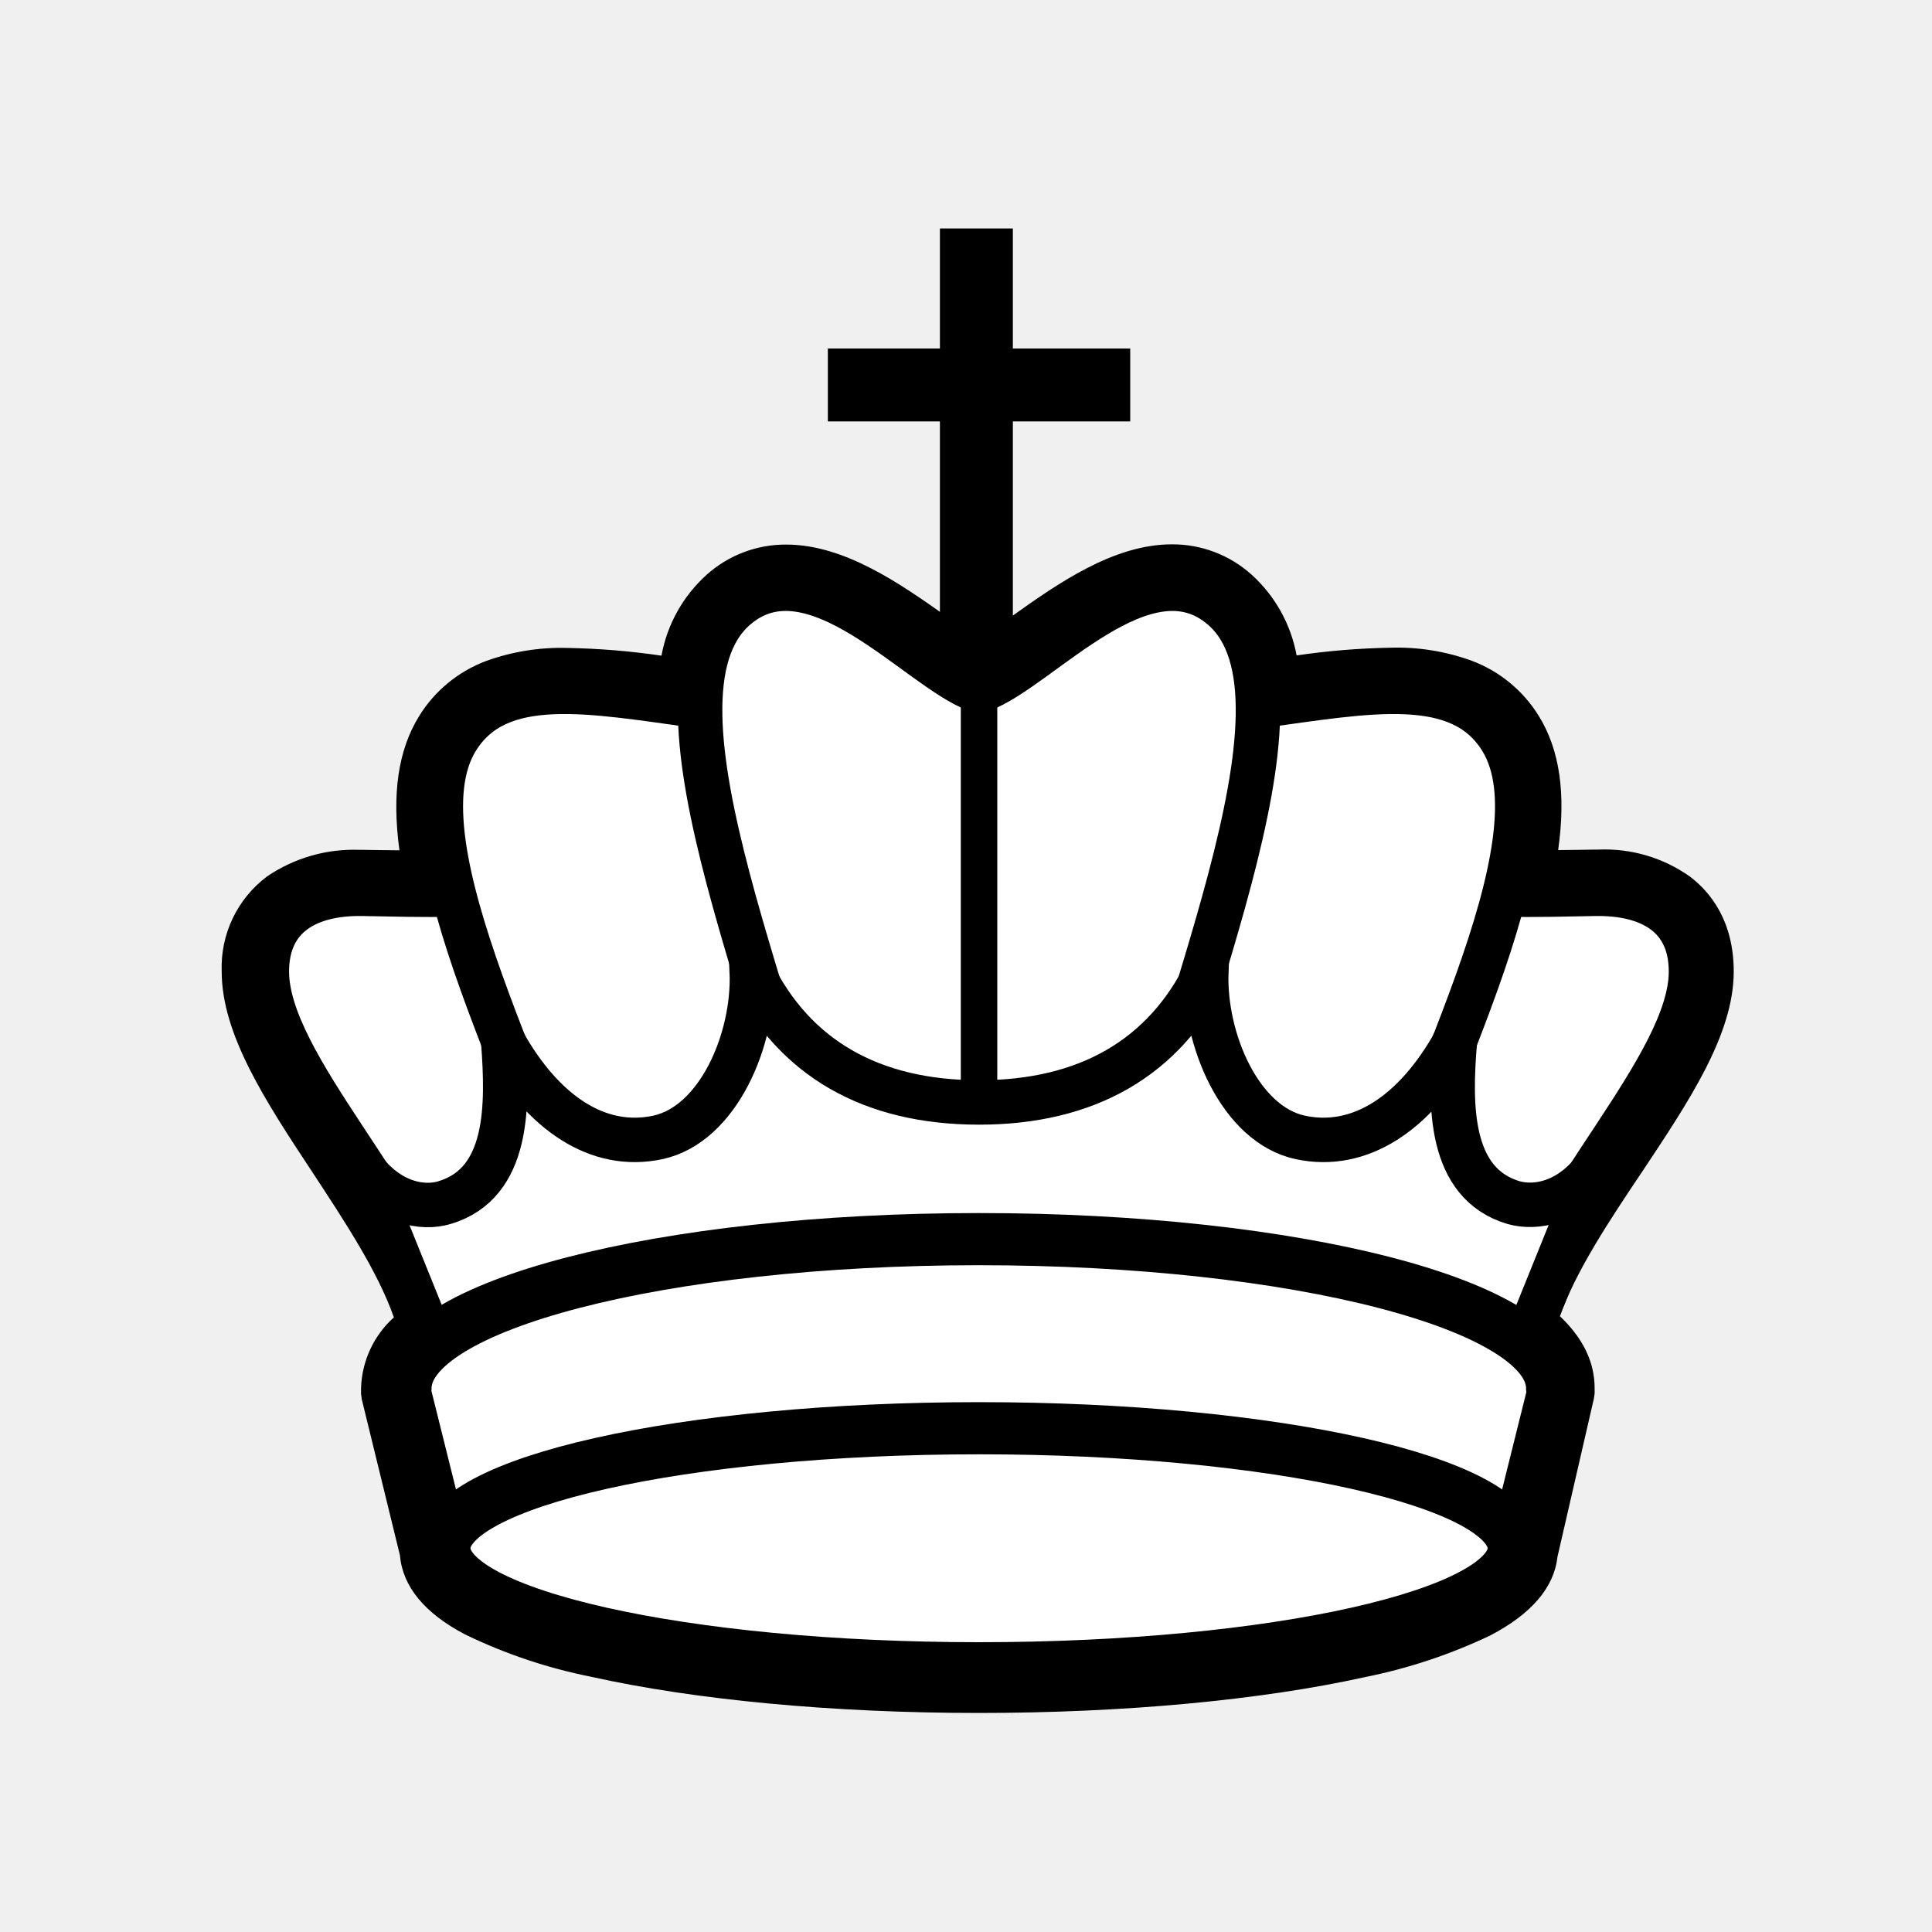
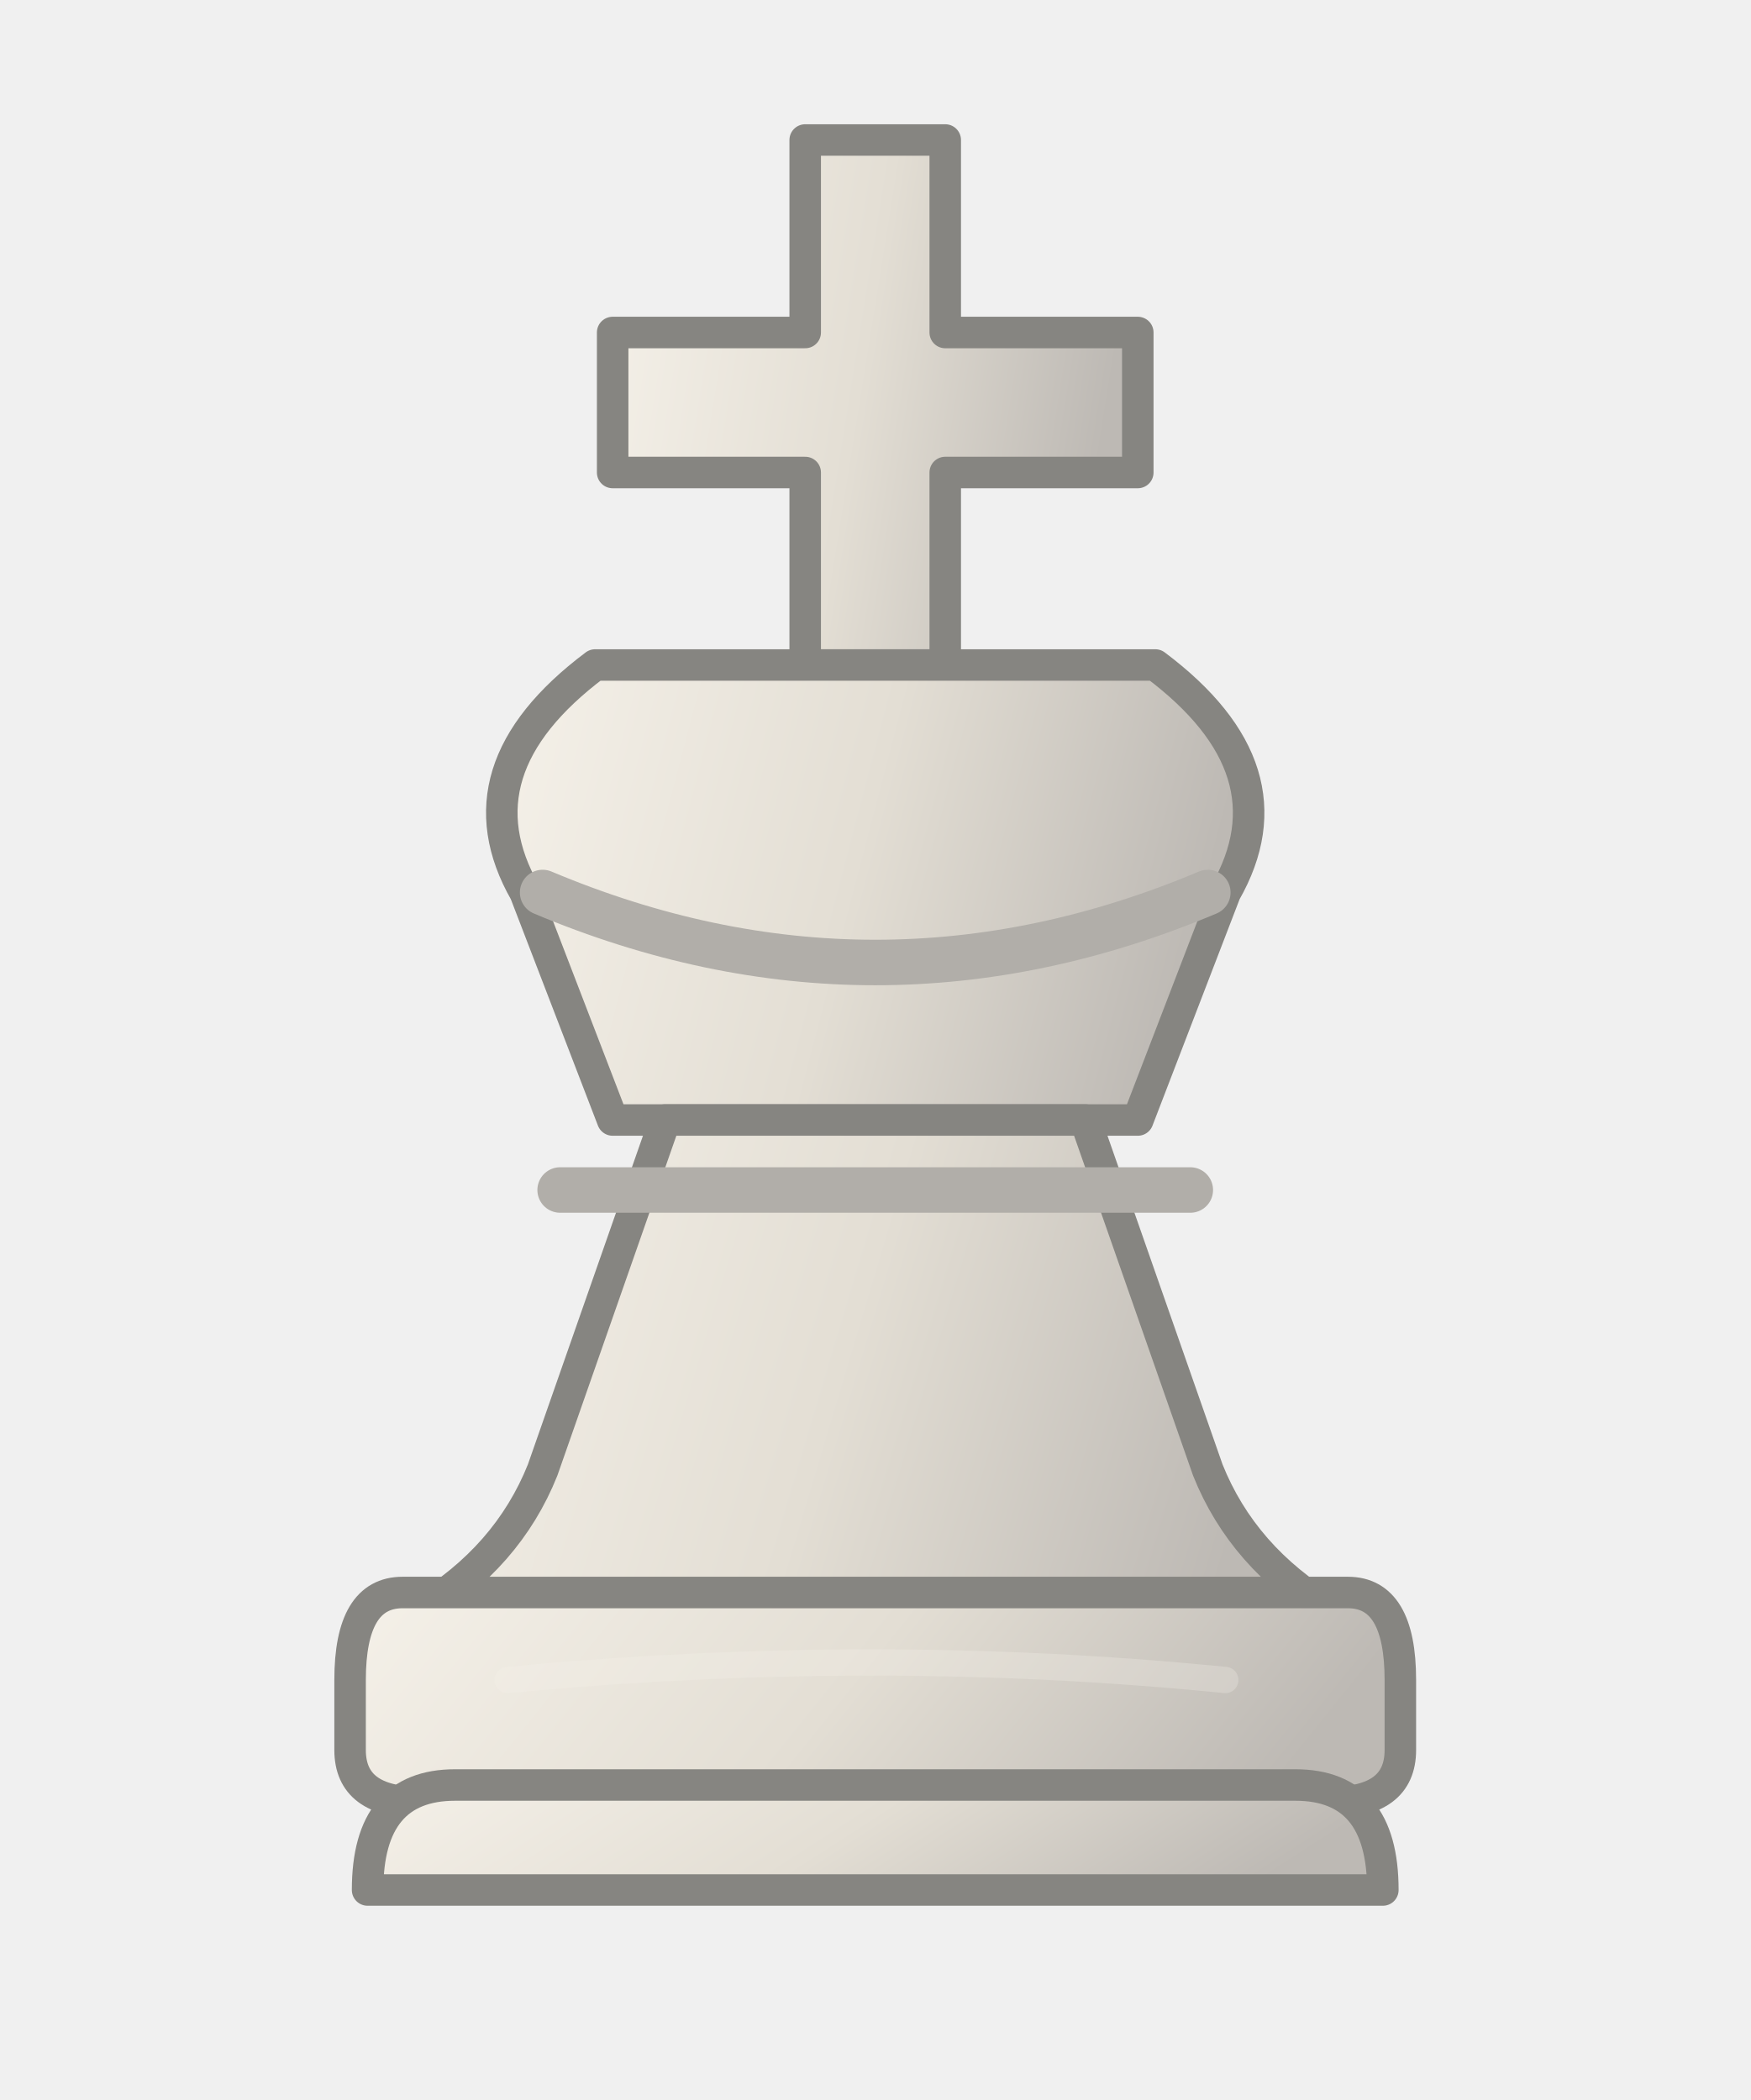
- <svg xmlns="http://www.w3.org/2000/svg" style="color-scheme:light only" viewBox="0 0 800 800">
-   <path fill="#fff" d="M405.3 700c-59.8 0-116.1-5.3-158.7-14.8-47.4-10.6-71.1-24.6-72.1-42.8L158.1 576v-1.1c0-9.1 5.2-18 15.2-26.5-6.2-21.9-21.6-45.5-36.6-68.4-18.4-28-35.7-54.4-35.7-77.7 0-25.5 18.4-41.4 47.8-41.4h1.3l7 .1 19.3.2c-5.4-26.7-3.8-45.9 5-59.9 13.3-21.5 36.9-24 53.6-24 14.1 0 29.8 2.1 46.4 4.4a54.4 54.4 0 0 1 17.2-36.9c7.8-6.8 17-10.3 27-10.3 21.3 0 42.2 14.9 60.8 28 7 5 13.6 9.7 19 12.5 5.4-2.9 12.1-7.6 19-12.5 18.5-13.1 39.5-28 60.7-28a40 40 0 0 1 27 10.3 54.5 54.5 0 0 1 17.1 36.9c16.6-2.3 32.3-4.4 46.4-4.4 16.6 0 40.3 2.5 53.6 24 8.6 14 10.3 33.3 4.9 60l19.8-.2 6.5-.1h1.3c29.5 0 47.1 15.4 47.1 41.4 0 23.2-17.6 49.7-36.3 77.7-15.2 22.8-30.8 46.3-37 68.1 10.7 8.2 16.1 17.3 16.1 26.8v1.1l-15.8 67.2c-1.6 17.9-25.5 31.9-72.8 42.3A778.1 778.1 0 0 1 405.3 700" />
-   <path d="M325.6 243.8c28.2 0 60.4 33.6 79.8 41.5 19.4-8 51.6-41.5 79.8-41.5 7.3 0 14.5 2.3 21.1 8 10.2 8.9 14.3 22.9 14.6 40.4 20-2.8 38.8-5.7 55-5.7 20.2 0 36.4 4.5 45.8 19.7s7.9 38 1.2 64.3l7.8.1c10.3 0 21.7-.2 30.1-.3h1.2c21.4 0 37.9 9.2 37.9 32.2 0 39.1-60.9 95.7-73.9 146.7v3.3c10.8 6.9 16.5 14.5 16.5 22.5l-15.6 66.9c-1.3 27.2-100 49.1-221.5 49.1-122.3 0-221.5-22.2-221.5-49.7L167.6 575c0-7.9 5.8-15.6 15.6-22.5v-3.6c-11.9-51-72.8-107.6-72.8-146.7 0-23 17.3-32.2 38.7-32.2h1.2c8.5.1 20.3.4 30.6.4l7.5-.1c-6.7-26.4-8.1-49.1 1.3-64.3 9.4-15.1 25.5-19.7 45.8-19.7 16.2 0 35 2.9 55 5.7.3-17.5 4.4-31.6 14.6-40.4 6-5.5 13.1-7.8 20.5-7.8m0-18.3a48.9 48.9 0 0 0-33 12.5 59.4 59.4 0 0 0-18.7 33.5 304 304 0 0 0-38.9-3.2 91.3 91.3 0 0 0-33.7 5.4 55.5 55.5 0 0 0-27.8 22.9c-8.6 14-11.3 32-8.1 55.5l-8.2-.1-7-.1h-1.4a63.8 63.8 0 0 0-38.2 11 47 47 0 0 0-18.8 39.4c0 26 18.1 53.6 37.3 82.7 13.4 20.4 27.3 41.4 34 60.5a41 41 0 0 0-13.6 29.4v2.3l.3 2.2 15.8 64.6c1.1 12.9 10.2 24 27 32.8a216.7 216.7 0 0 0 52.1 17.5c43.1 9.6 100.2 15 160.6 15 60 0 116.7-5.3 159.7-14.8a222.3 222.3 0 0 0 52.1-17.3c17-8.9 26.4-19.8 27.8-32.5l15.1-65.6.3-2.1v-2.2c0-10.8-4.8-20.7-14.4-29.8 6.8-19 20.7-39.9 34.2-60 19.4-29.2 37.8-56.7 37.8-82.7 0-21.1-9.8-33-18.1-39.3a61 61 0 0 0-38-11.2h-1.4l-6.5.1-8.7.1c3.3-23.5.6-41.6-8-55.5a55.5 55.5 0 0 0-27.8-22.9 90.3 90.3 0 0 0-33.6-5.4 304 304 0 0 0-38.9 3.2 59.7 59.7 0 0 0-18.7-33.5 48.9 48.9 0 0 0-33-12.5c-24.2 0-47.4 16.4-66.1 29.7-4.8 3.3-9.6 6.8-13.7 9.4-4.1-2.6-9-6-13.7-9.4-18.7-13.2-41.9-29.6-66.1-29.6" />
-   <g stroke="#000" stroke-miterlimit="10">
-     <g fill="none" stroke-linecap="round">
-       <g stroke-width="18.4">
-         <path d="M187.4 370.4c-11.9.3-25.9-.1-37.5-.3-21.9-.3-39.4 8.7-39.4 32.2 0 39.1 60.6 95.7 73.3 146.7" />
-         <path d="M289.5 292.4c-45.6-6.3-83.3-13.8-100.3 13.7-27 43.6 35.6 150.7 55.1 222.4" />
-         <path d="M404.3 285.7c-24.3-9-67.9-61.7-99.8-33.9-43.6 37.9 22.9 173.9 38.1 260.5m280.7-141.9c11.9.3 25.9-.1 37.5-.3 21.9-.3 39.4 8.7 39.4 32.2 0 39.1-60.6 95.7-73.3 146.7" />
-         <path d="M521.3 292.4c45.6-6.3 83.3-13.8 100.3 13.7 27 43.6-35.6 150.7-55.1 222.4" />
-         <path d="M406.5 285.7c24.3-9 67.9-61.7 99.8-33.9 43.6 37.9-22.9 173.9-38.1 260.5" />
-       </g>
-       <path stroke-width="15.1" d="M405.4 271.7v184.5" />
-     </g>
-     <path fill="#fff" stroke-width="18.4" d="m632.9 552.5 27.8-68.8c-11.1 14.6-24.8 16.8-33.9 14.3-27-8-26.5-40.6-24.4-66.5-16.4 29.5-39.3 44.7-63.9 39.5-24.9-5.3-40-40.5-39-68.6-17.5 35.6-49.4 54.1-94.1 54.1s-76.6-18.5-94.1-54.1c1.1 28.1-14 63.3-39 68.6-24.6 5.2-47.4-10-63.9-39.5 1.9 25.9 2.6 58.5-24.4 66.5-9.1 2.7-22.9.3-33.9-14.3l27.8 68.8" />
-     <g fill="none">
-       <g stroke-linecap="round" stroke-width="21.6">
-         <path d="M167.9 574.8c0-34.3 106.3-61.7 237.4-61.7s237.4 27.3 237.4 61.7m-475 1.9 16.2 65m459.2-65-16.2 65" />
-         <ellipse cx="405.4" cy="641.1" rx="221.4" ry="49.7" />
-       </g>
-       <path stroke-width="30.2" d="M404.3 94.6v189m-61.5-124.2H468" />
-     </g>
-   </g>
+ <svg xmlns="http://www.w3.org/2000/svg" viewBox="0 0 100 120" role="img" aria-label="White king">
+   <defs>
+     <linearGradient id="fill" x1="0" x2="1" y1="0" y2=".16">
+       <stop offset="0" stop-color="#f5f1e9" />
+       <stop offset=".53" stop-color="#e3ded4" />
+       <stop offset="1" stop-color="#bdb9b4" />
+     </linearGradient>
+   </defs>
+   <style>.face{fill:url(#fill);stroke:#868581;stroke-width:1.8;stroke-linejoin:round;stroke-linecap:round}.line{fill:none;stroke:#b1aea9;stroke-width:2.6;stroke-linecap:round}.eye{fill:#4d5055}</style>
+   <path d="M46 8h8v11h11v8H54v11h-8V27H35v-8h11z" class="face" />
+   <path d="M34 38 Q26 44 30 51 L35 64 H65 L70 51 Q74 44 66 38z" class="face" />
+   <path d="M31 51Q50 59 69 51" class="line" />
+   <path d="M38 64H62L69 84Q71 89 76 92H24Q29 89 31 84z" class="face" />
+   <path d="M32 68H68" class="line" />
+   <path d="M23 91H77Q80 91 80 96V100Q80 103 76 103H24Q20 103 20 100V96Q20 91 23 91z" class="face" />
+   <path d="M26 102H74Q79 102 79 108H21Q21 102 26 102z" class="face" />
+   <path d="M29 96Q50 94 70 96" fill="none" stroke="#f5f1e9" stroke-opacity=".28" stroke-width="1.5" stroke-linecap="round" />
</svg>
